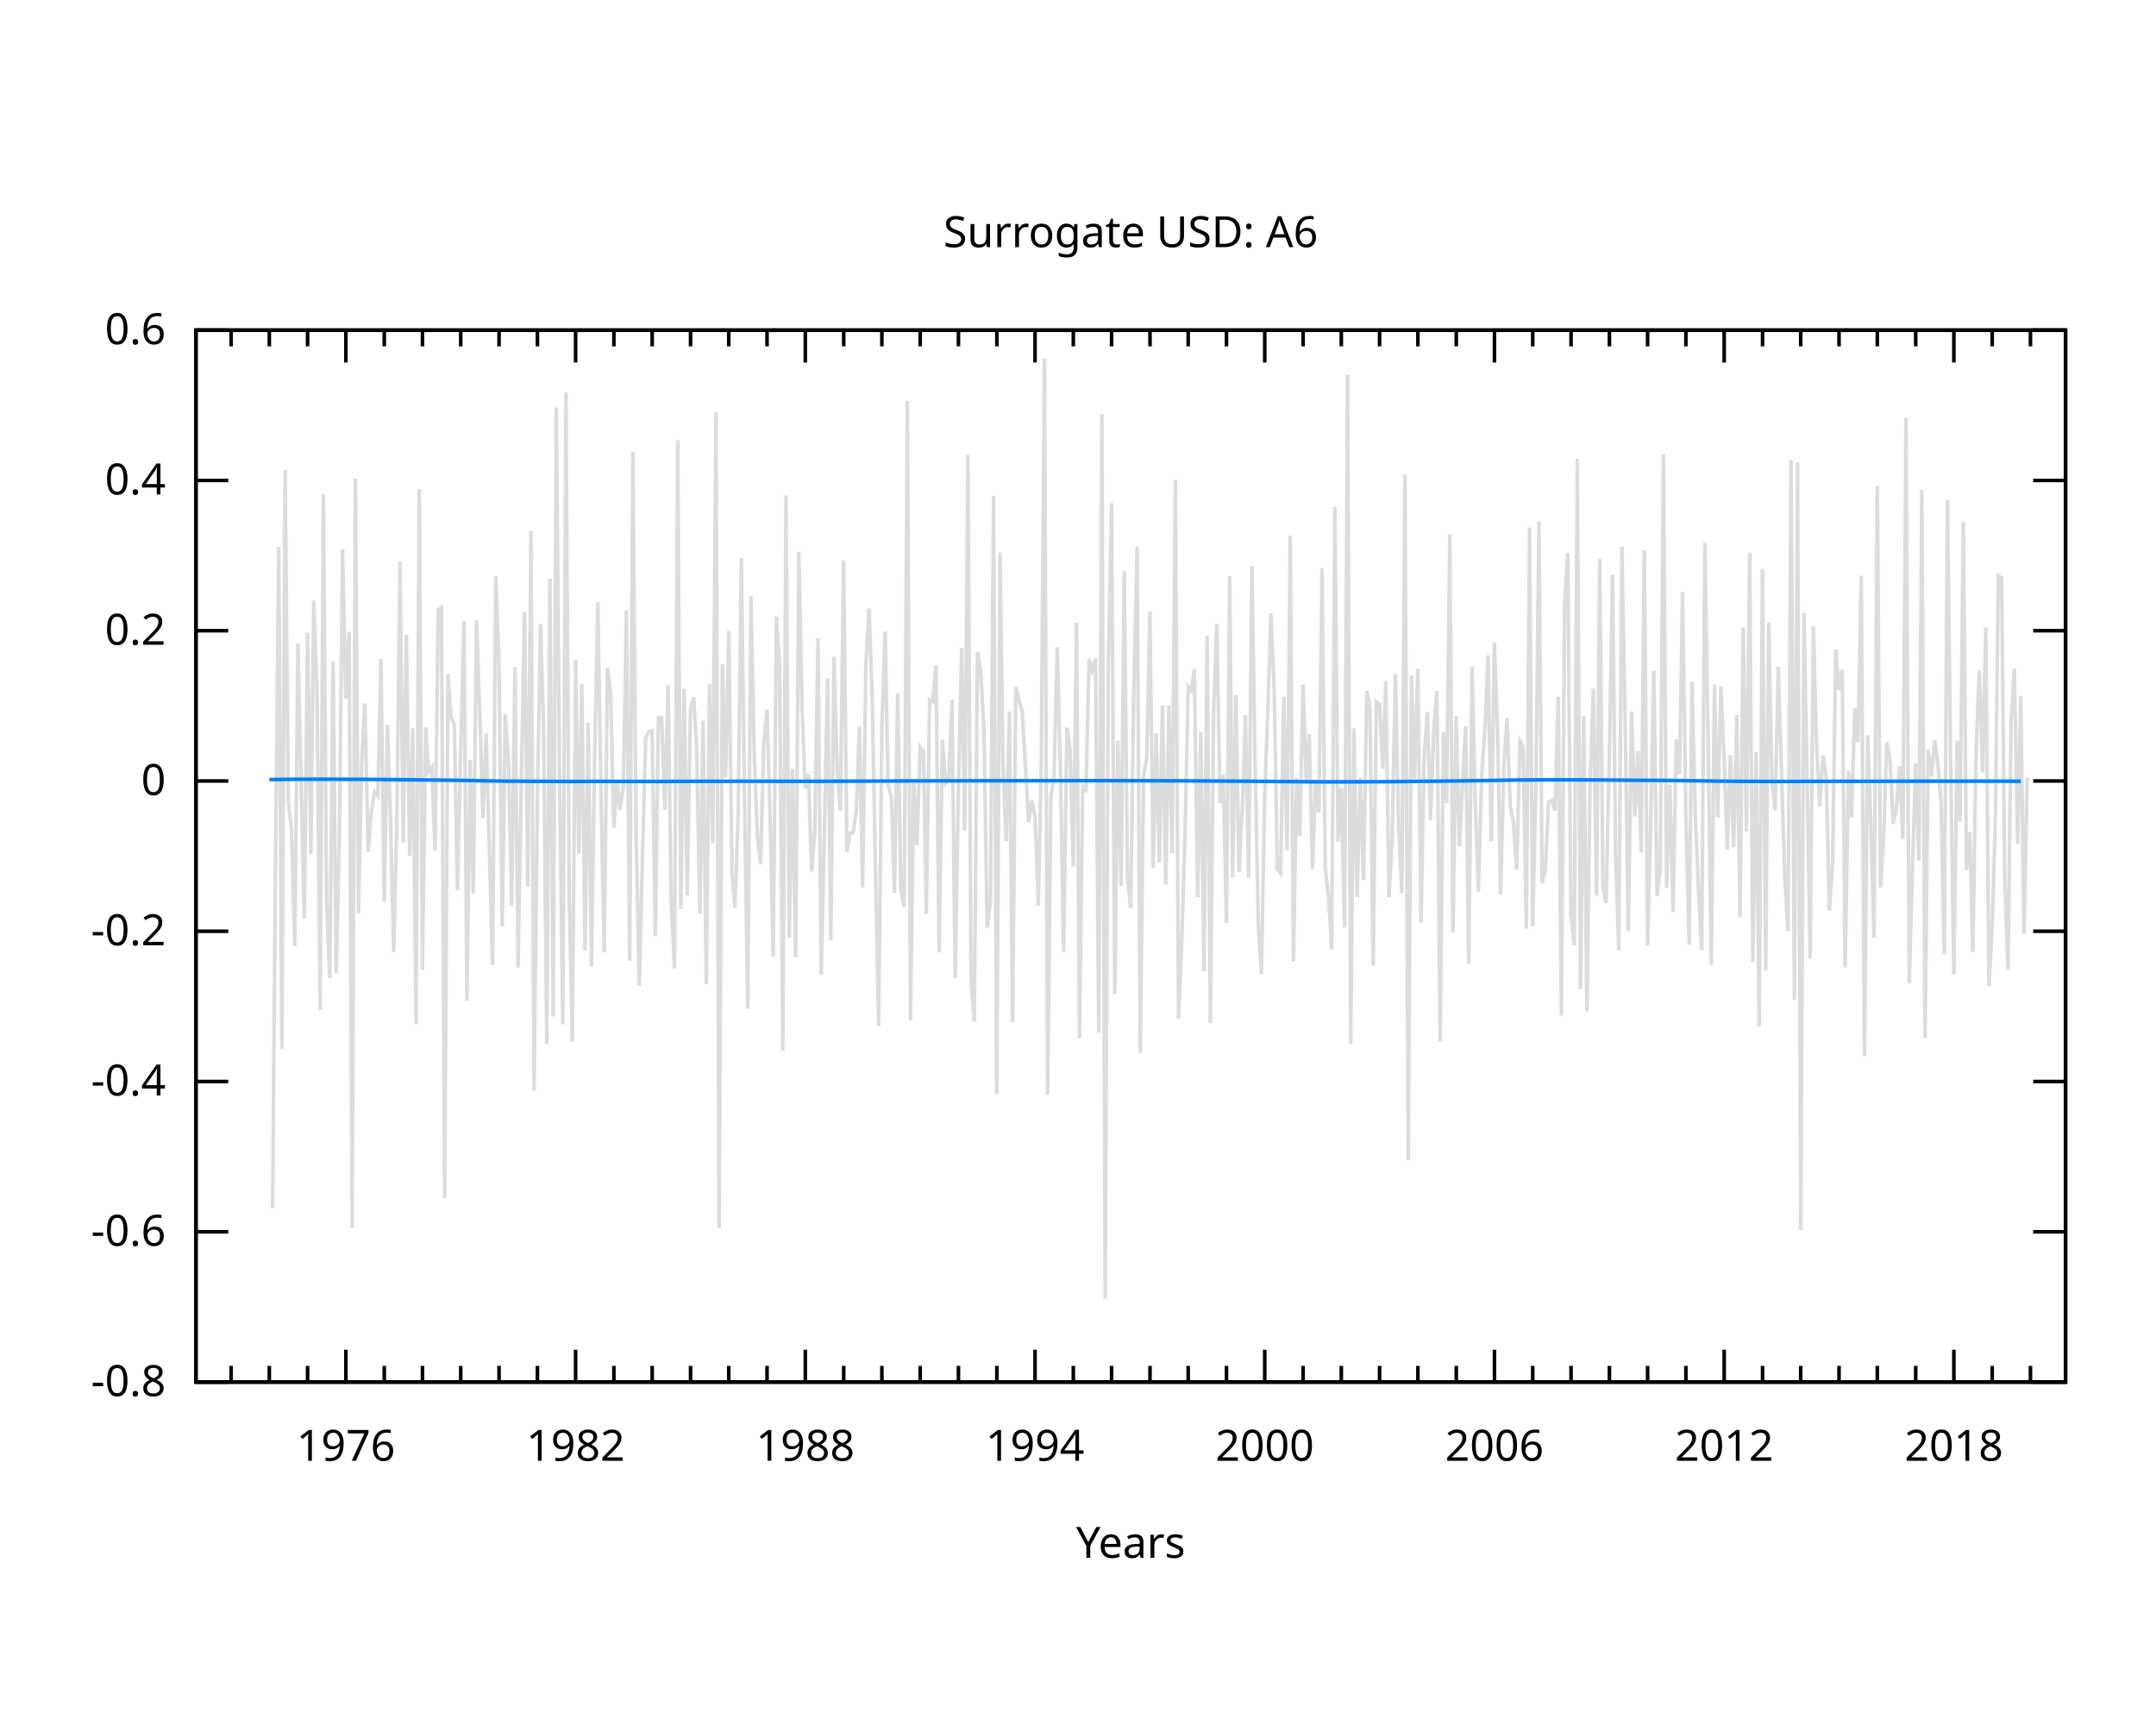
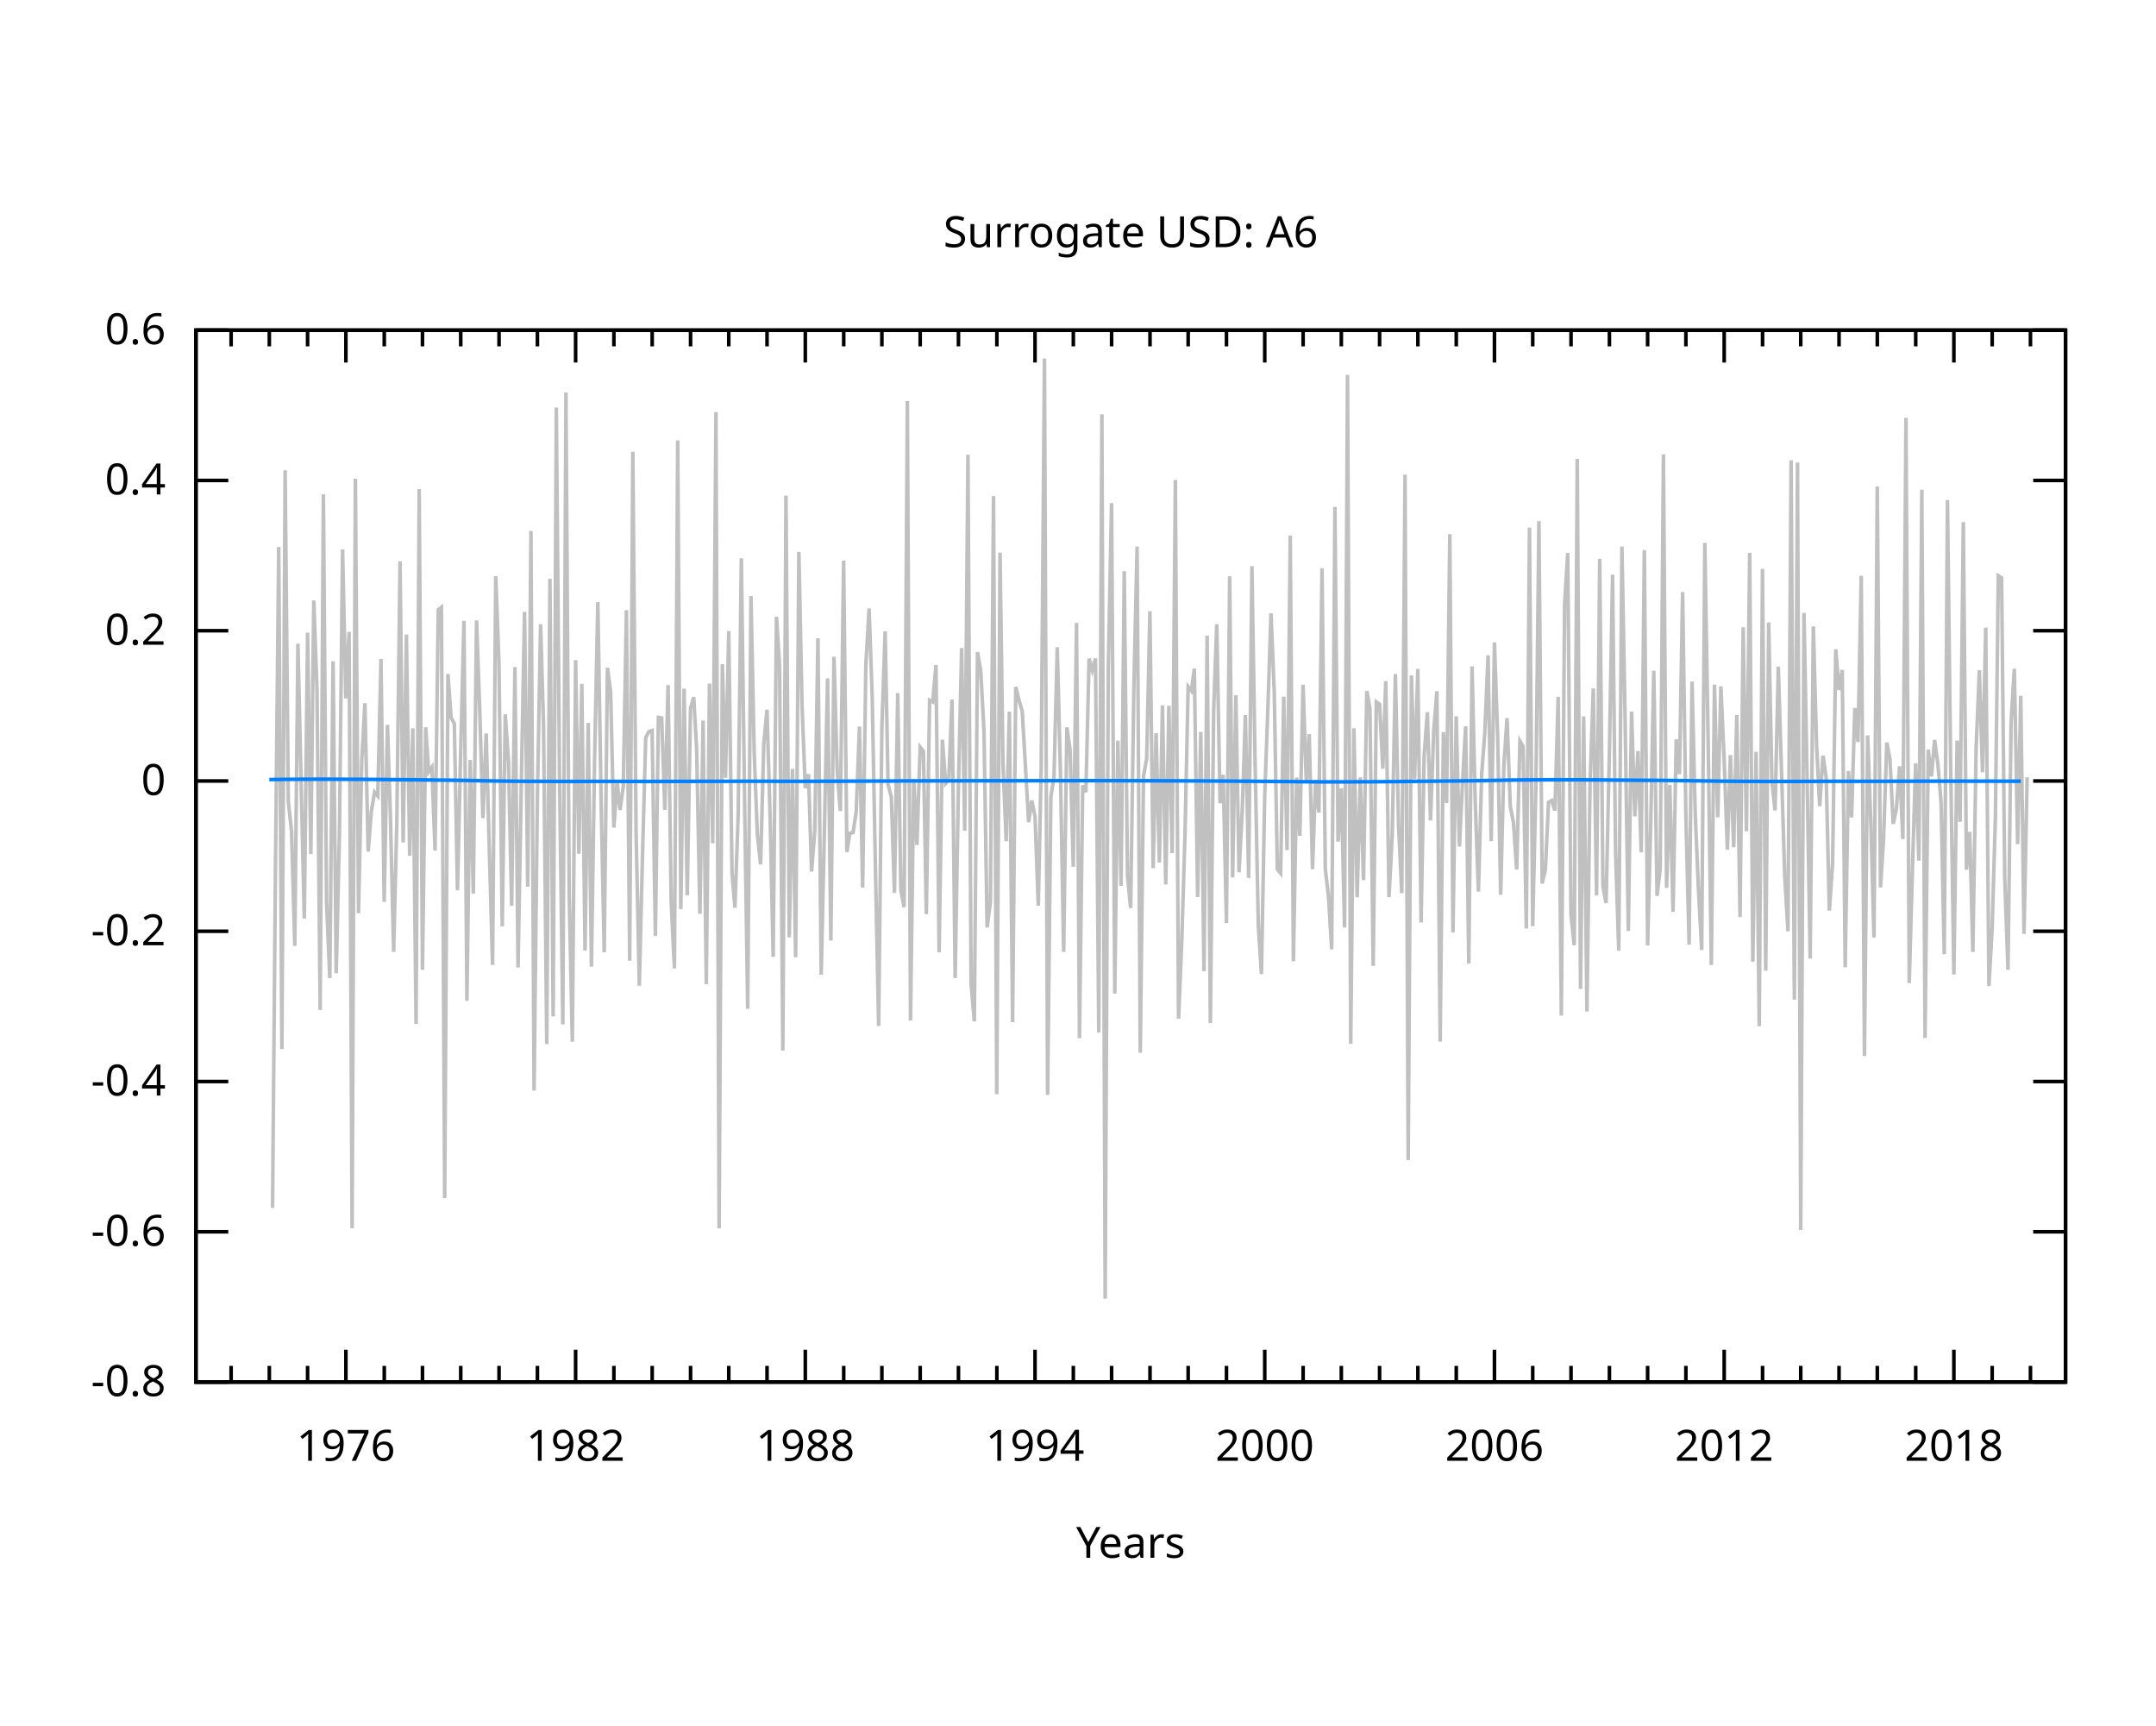
<svg xmlns="http://www.w3.org/2000/svg" xmlns:xlink="http://www.w3.org/1999/xlink" width="600" height="480" viewBox="0 0 600 480">
  <g id="gnuplot_canvas">
    <rect x="0" y="0" width="600" height="480" fill="none" />
    <defs>
      <circle id="gpDot" r="0.5" stroke-width="0.5" stroke="currentColor" />
      <path id="gpPt0" stroke-width="0.222" stroke="currentColor" d="M-1,0 h2 M0,-1 v2" />
      <path id="gpPt1" stroke-width="0.222" stroke="currentColor" d="M-1,-1 L1,1 M1,-1 L-1,1" />
      <path id="gpPt2" stroke-width="0.222" stroke="currentColor" d="M-1,0 L1,0 M0,-1 L0,1 M-1,-1 L1,1 M-1,1 L1,-1" />
      <rect id="gpPt3" stroke-width="0.222" stroke="currentColor" x="-1" y="-1" width="2" height="2" />
      <rect id="gpPt4" stroke-width="0.222" stroke="currentColor" fill="currentColor" x="-1" y="-1" width="2" height="2" />
      <circle id="gpPt5" stroke-width="0.222" stroke="currentColor" cx="0" cy="0" r="1" />
      <use xlink:href="#gpPt5" id="gpPt6" fill="currentColor" stroke="none" />
      <path id="gpPt7" stroke-width="0.222" stroke="currentColor" d="M0,-1.33 L-1.33,0.67 L1.33,0.67 z" />
      <use xlink:href="#gpPt7" id="gpPt8" fill="currentColor" stroke="none" />
      <use xlink:href="#gpPt7" id="gpPt9" stroke="currentColor" transform="rotate(180)" />
      <use xlink:href="#gpPt9" id="gpPt10" fill="currentColor" stroke="none" />
      <use xlink:href="#gpPt3" id="gpPt11" stroke="currentColor" transform="rotate(45)" />
      <use xlink:href="#gpPt11" id="gpPt12" fill="currentColor" stroke="none" />
      <path id="gpPt13" stroke-width="0.222" stroke="currentColor" d="M0,1.330 L1.265,0.411 L0.782,-1.067 L-0.782,-1.076 L-1.265,0.411 z" />
      <use xlink:href="#gpPt13" id="gpPt14" fill="currentColor" stroke="none" />
      <filter id="textbox" filterUnits="objectBoundingBox" x="0" y="0" height="1" width="1">
        <feFlood flood-color="white" flood-opacity="1" result="bgnd" />
        <feComposite in="SourceGraphic" in2="bgnd" operator="atop" />
      </filter>
      <filter id="greybox" filterUnits="objectBoundingBox" x="0" y="0" height="1" width="1">
        <feFlood flood-color="lightgrey" flood-opacity="1" result="grey" />
        <feComposite in="SourceGraphic" in2="grey" operator="atop" />
      </filter>
    </defs>
    <g fill="none" color="white" stroke="currentColor" stroke-width="1.00" stroke-linecap="butt" stroke-linejoin="miter">
</g>
    <g fill="none" color="black" stroke="currentColor" stroke-width="1.00" stroke-linecap="butt" stroke-linejoin="miter">
      <path stroke="black" d="M54.53,384.54 L63.53,384.54 M574.82,384.54 L565.82,384.54  " />
      <g transform="translate(46.14,388.44)" stroke="none" fill="black" font-family="cmr10" font-size="12.00" text-anchor="end">
        <text>
          <tspan font-family="cmr10">-0.8</tspan>
        </text>
      </g>
    </g>
    <g fill="none" color="black" stroke="currentColor" stroke-width="1.00" stroke-linecap="butt" stroke-linejoin="miter">
      <path stroke="black" d="M54.53,342.73 L63.53,342.73 M574.82,342.73 L565.82,342.73  " />
      <g transform="translate(46.14,346.63)" stroke="none" fill="black" font-family="cmr10" font-size="12.00" text-anchor="end">
        <text>
          <tspan font-family="cmr10">-0.6</tspan>
        </text>
      </g>
    </g>
    <g fill="none" color="black" stroke="currentColor" stroke-width="1.00" stroke-linecap="butt" stroke-linejoin="miter">
      <path stroke="black" d="M54.53,300.92 L63.53,300.92 M574.82,300.92 L565.82,300.92  " />
      <g transform="translate(46.14,304.82)" stroke="none" fill="black" font-family="cmr10" font-size="12.00" text-anchor="end">
        <text>
          <tspan font-family="cmr10">-0.4</tspan>
        </text>
      </g>
    </g>
    <g fill="none" color="black" stroke="currentColor" stroke-width="1.00" stroke-linecap="butt" stroke-linejoin="miter">
      <path stroke="black" d="M54.53,259.11 L63.53,259.11 M574.82,259.11 L565.82,259.11  " />
      <g transform="translate(46.14,263.01)" stroke="none" fill="black" font-family="cmr10" font-size="12.00" text-anchor="end">
        <text>
          <tspan font-family="cmr10">-0.2</tspan>
        </text>
      </g>
    </g>
    <g fill="none" color="black" stroke="currentColor" stroke-width="1.00" stroke-linecap="butt" stroke-linejoin="miter">
      <path stroke="black" d="M54.53,217.30 L63.53,217.30 M574.82,217.30 L565.82,217.30  " />
      <g transform="translate(46.14,221.20)" stroke="none" fill="black" font-family="cmr10" font-size="12.00" text-anchor="end">
        <text>
          <tspan font-family="cmr10"> 0</tspan>
        </text>
      </g>
    </g>
    <g fill="none" color="black" stroke="currentColor" stroke-width="1.00" stroke-linecap="butt" stroke-linejoin="miter">
      <path stroke="black" d="M54.53,175.49 L63.53,175.49 M574.82,175.49 L565.82,175.49  " />
      <g transform="translate(46.14,179.39)" stroke="none" fill="black" font-family="cmr10" font-size="12.00" text-anchor="end">
        <text>
          <tspan font-family="cmr10"> 0.2</tspan>
        </text>
      </g>
    </g>
    <g fill="none" color="black" stroke="currentColor" stroke-width="1.00" stroke-linecap="butt" stroke-linejoin="miter">
      <path stroke="black" d="M54.53,133.68 L63.53,133.68 M574.82,133.68 L565.82,133.68  " />
      <g transform="translate(46.14,137.58)" stroke="none" fill="black" font-family="cmr10" font-size="12.00" text-anchor="end">
        <text>
          <tspan font-family="cmr10"> 0.4</tspan>
        </text>
      </g>
    </g>
    <g fill="none" color="black" stroke="currentColor" stroke-width="1.00" stroke-linecap="butt" stroke-linejoin="miter">
      <path stroke="black" d="M54.53,91.87 L63.53,91.87 M574.82,91.87 L565.82,91.87  " />
      <g transform="translate(46.14,95.77)" stroke="none" fill="black" font-family="cmr10" font-size="12.00" text-anchor="end">
        <text>
          <tspan font-family="cmr10"> 0.6</tspan>
        </text>
      </g>
    </g>
    <g fill="none" color="black" stroke="currentColor" stroke-width="1.00" stroke-linecap="butt" stroke-linejoin="miter">
      <path stroke="black" d="M64.32,384.54 L64.32,380.04 M64.32,91.87 L64.32,96.37 M74.95,384.54 L74.95,380.04 M74.95,91.87 L74.95,96.37   M85.60,384.54 L85.60,380.04 M85.60,91.87 L85.60,96.37 M96.26,384.54 L96.26,375.54 M96.26,91.87 L96.26,100.87    " />
      <g transform="translate(96.26,406.44)" stroke="none" fill="black" font-family="cmr10" font-size="12.00" text-anchor="middle">
        <text>
          <tspan font-family="cmr10">1976</tspan>
        </text>
      </g>
    </g>
    <g fill="none" color="black" stroke="currentColor" stroke-width="1.00" stroke-linecap="butt" stroke-linejoin="miter">
      <path stroke="black" d="M106.94,384.54 L106.94,380.04 M106.94,91.87 L106.94,96.37 M117.57,384.54 L117.57,380.04 M117.57,91.87 L117.57,96.37   M128.22,384.54 L128.22,380.04 M128.22,91.87 L128.22,96.37 M138.88,384.54 L138.88,380.04 M138.88,91.87 L138.88,96.37   M149.56,384.54 L149.56,380.04 M149.56,91.87 L149.56,96.37 M160.19,384.54 L160.19,375.54 M160.19,91.87 L160.19,100.87    " />
      <g transform="translate(160.19,406.44)" stroke="none" fill="black" font-family="cmr10" font-size="12.00" text-anchor="middle">
        <text>
          <tspan font-family="cmr10">1982</tspan>
        </text>
      </g>
    </g>
    <g fill="none" color="black" stroke="currentColor" stroke-width="1.00" stroke-linecap="butt" stroke-linejoin="miter">
      <path stroke="black" d="M170.84,384.54 L170.84,380.04 M170.84,91.87 L170.84,96.37 M181.50,384.54 L181.50,380.04 M181.50,91.87 L181.50,96.37   M192.18,384.54 L192.18,380.04 M192.18,91.87 L192.18,96.37 M202.81,384.54 L202.81,380.04 M202.81,91.87 L202.81,96.37   M213.46,384.54 L213.46,380.04 M213.46,91.87 L213.46,96.37 M224.11,384.54 L224.11,375.54 M224.11,91.87 L224.11,100.87    " />
      <g transform="translate(224.11,406.44)" stroke="none" fill="black" font-family="cmr10" font-size="12.00" text-anchor="middle">
        <text>
          <tspan font-family="cmr10">1988</tspan>
        </text>
      </g>
    </g>
    <g fill="none" color="black" stroke="currentColor" stroke-width="1.00" stroke-linecap="butt" stroke-linejoin="miter">
      <path stroke="black" d="M234.80,384.54 L234.80,380.04 M234.80,91.87 L234.80,96.37 M245.42,384.54 L245.42,380.04 M245.42,91.87 L245.42,96.37   M256.08,384.54 L256.08,380.04 M256.08,91.87 L256.08,96.37 M266.73,384.54 L266.73,380.04 M266.73,91.87 L266.73,96.37   M277.42,384.54 L277.42,380.04 M277.42,91.87 L277.42,96.37 M288.04,384.54 L288.04,375.54 M288.04,91.87 L288.04,100.87    " />
      <g transform="translate(288.04,406.44)" stroke="none" fill="black" font-family="cmr10" font-size="12.00" text-anchor="middle">
        <text>
          <tspan font-family="cmr10">1994</tspan>
        </text>
      </g>
    </g>
    <g fill="none" color="black" stroke="currentColor" stroke-width="1.00" stroke-linecap="butt" stroke-linejoin="miter">
      <path stroke="black" d="M298.70,384.54 L298.70,380.04 M298.70,91.87 L298.70,96.37 M309.35,384.54 L309.35,380.04 M309.35,91.87 L309.35,96.37   M320.04,384.54 L320.04,380.04 M320.04,91.87 L320.04,96.37 M330.66,384.54 L330.66,380.04 M330.66,91.87 L330.66,96.37   M341.32,384.54 L341.32,380.04 M341.32,91.87 L341.32,96.37 M351.97,384.54 L351.97,375.54 M351.97,91.87 L351.97,100.87    " />
      <g transform="translate(351.97,406.44)" stroke="none" fill="black" font-family="cmr10" font-size="12.00" text-anchor="middle">
        <text>
          <tspan font-family="cmr10">2000</tspan>
        </text>
      </g>
    </g>
    <g fill="none" color="black" stroke="currentColor" stroke-width="1.00" stroke-linecap="butt" stroke-linejoin="miter">
      <path stroke="black" d="M362.65,384.54 L362.65,380.04 M362.65,91.87 L362.65,96.37 M373.28,384.54 L373.28,380.04 M373.28,91.87 L373.28,96.37   M383.93,384.54 L383.93,380.04 M383.93,91.87 L383.93,96.37 M394.59,384.54 L394.59,380.04 M394.59,91.87 L394.59,96.37   M405.27,384.54 L405.27,380.04 M405.27,91.87 L405.27,96.37 M415.90,384.54 L415.90,375.54 M415.90,91.87 L415.90,100.87    " />
      <g transform="translate(415.90,406.44)" stroke="none" fill="black" font-family="cmr10" font-size="12.00" text-anchor="middle">
        <text>
          <tspan font-family="cmr10">2006</tspan>
        </text>
      </g>
    </g>
    <g fill="none" color="black" stroke="currentColor" stroke-width="1.00" stroke-linecap="butt" stroke-linejoin="miter">
      <path stroke="black" d="M426.55,384.54 L426.55,380.04 M426.55,91.87 L426.55,96.37 M437.21,384.54 L437.21,380.04 M437.21,91.87 L437.21,96.37   M447.89,384.54 L447.89,380.04 M447.89,91.87 L447.89,96.37 M458.52,384.54 L458.52,380.04 M458.52,91.87 L458.52,96.37   M469.17,384.54 L469.17,380.04 M469.17,91.87 L469.17,96.37 M479.83,384.54 L479.83,375.54 M479.83,91.87 L479.83,100.87    " />
      <g transform="translate(479.83,406.44)" stroke="none" fill="black" font-family="cmr10" font-size="12.00" text-anchor="middle">
        <text>
          <tspan font-family="cmr10">2012</tspan>
        </text>
      </g>
    </g>
    <g fill="none" color="black" stroke="currentColor" stroke-width="1.00" stroke-linecap="butt" stroke-linejoin="miter">
      <path stroke="black" d="M490.51,384.54 L490.51,380.04 M490.51,91.87 L490.51,96.37 M501.13,384.54 L501.13,380.04 M501.13,91.87 L501.13,96.37   M511.79,384.54 L511.79,380.04 M511.79,91.87 L511.79,96.37 M522.44,384.54 L522.44,380.04 M522.44,91.87 L522.44,96.37   M533.13,384.54 L533.13,380.04 M533.13,91.87 L533.13,96.37 M543.75,384.54 L543.75,375.54 M543.75,91.87 L543.75,100.87    " />
      <g transform="translate(543.75,406.44)" stroke="none" fill="black" font-family="cmr10" font-size="12.00" text-anchor="middle">
        <text>
          <tspan font-family="cmr10">2018</tspan>
        </text>
      </g>
    </g>
    <g fill="none" color="black" stroke="currentColor" stroke-width="1.00" stroke-linecap="butt" stroke-linejoin="miter">
      <path stroke="black" d="M554.41,384.54 L554.41,380.04 M554.41,91.87 L554.41,96.37 M565.06,384.54 L565.06,380.04 M565.06,91.87 L565.06,96.37    " />
    </g>
    <g fill="none" color="black" stroke="currentColor" stroke-width="1.00" stroke-linecap="butt" stroke-linejoin="miter">
      <path stroke="black" d="M54.53,91.87 L54.53,384.54 L574.82,384.54 L574.82,91.87 L54.53,91.87 Z  " />
    </g>
    <g fill="none" color="black" stroke="currentColor" stroke-width="1.00" stroke-linecap="butt" stroke-linejoin="miter">
      <g transform="translate(314.67,433.44)" stroke="none" fill="black" font-family="cmr10" font-size="12.00" text-anchor="middle">
        <text>
          <tspan font-family="cmr10">Years</tspan>
        </text>
      </g>
    </g>
    <g fill="none" color="black" stroke="currentColor" stroke-width="1.00" stroke-linecap="butt" stroke-linejoin="miter">
</g>
    <g id="gnuplot_plot_1">
      <g fill="none" color="black" stroke="currentColor" stroke-width="1.00" stroke-linecap="butt" stroke-linejoin="miter">
-         <path stroke="rgb(220, 220, 220)" d="M75.85,336.10 L76.67,240.27 L77.57,152.19 L78.45,291.89 L79.35,130.86 L80.23,223.02 L81.13,231.22 L82.04,263.18   L82.91,179.09 L83.82,218.87 L84.69,255.57 L85.60,176.04 L86.50,237.62 L87.32,167.07 L88.22,192.05 L89.10,281.01   L90.00,137.55 L90.88,251.22 L91.78,272.14 L92.69,183.98 L93.56,270.78 L94.46,232.21 L95.34,152.89 L96.24,194.33   L97.15,175.83 L97.99,341.74 L98.90,133.18 L99.77,254.09 L100.68,211.71 L101.55,195.67 L102.46,236.94 L103.36,225.65   L104.24,220.41 L105.14,221.48 L106.02,183.33 L106.92,250.93 L107.83,201.67 L108.64,226.89 L109.55,264.86 L110.42,229.40   L111.33,156.18 L112.20,234.40 L113.10,176.56 L114.01,238.11 L114.88,202.64 L115.79,284.89 L116.66,136.08 L117.57,269.85   L118.47,202.38 L119.29,214.76 L120.19,213.48 L121.07,236.67 L121.97,169.65 L122.85,168.96 L123.75,333.37 L124.66,187.53   L125.53,199.66 L126.44,201.37 L127.31,247.71 L128.22,208.41 L129.12,172.75 L129.94,278.47 L130.84,211.47 L131.72,248.62   L132.62,172.63 L133.50,197.45 L134.40,227.64 L135.30,204.08 L136.18,236.62 L137.08,268.49 L137.96,160.34 L138.86,184.54   L139.77,257.76 L140.61,198.76 L141.52,212.07 L142.39,252.02 L143.30,185.60 L144.17,269.19 L145.08,217.82 L145.98,170.25   L146.86,246.72 L147.76,147.74 L148.63,303.44 L149.54,222.47 L150.44,173.68 L151.26,201.46 L152.16,290.51 L153.04,161.03   L153.94,282.79 L154.82,113.39 L155.72,216.75 L156.63,285.02 L157.50,109.21 L158.41,249.07 L159.28,289.84 L160.19,183.68   L161.09,237.54 L161.91,190.28 L162.81,264.48 L163.69,201.14 L164.59,268.96 L165.47,211.37 L166.37,167.55 L167.28,222.25   L168.15,264.97 L169.05,185.80 L169.93,192.56 L170.83,230.28 L171.74,217.29 L172.55,225.35 L173.46,218.81 L174.33,169.78   L175.24,267.31 L176.11,125.70 L177.02,231.88 L177.92,274.26 L178.80,238.15 L179.70,205.24 L180.58,203.55 L181.48,203.26   L182.39,260.43 L183.23,199.61 L184.14,199.77 L185.01,225.33 L185.92,190.61 L186.79,250.98 L187.69,269.45 L188.60,122.53   L189.47,252.94 L190.38,191.62 L191.25,249.10 L192.16,197.09 L193.06,193.99 L193.88,208.50 L194.78,254.26 L195.66,200.48   L196.56,273.85 L197.44,190.20 L198.34,234.64 L199.25,114.67 L200.12,341.78 L201.03,184.79 L201.90,216.40 L202.81,175.58   L203.71,242.87 L204.53,252.55 L205.43,226.52 L206.31,155.33 L207.21,222.51 L208.08,280.69 L208.99,165.87 L209.89,209.48   L210.77,232.23 L211.67,240.49 L212.55,207.12 L213.45,197.47 L214.36,229.01 L215.17,266.21 L216.08,171.60 L216.95,185.06   L217.86,292.31 L218.73,137.89 L219.64,260.81 L220.54,213.95 L221.42,266.31 L222.32,153.57 L223.20,196.25 L224.10,219.29   L225.00,215.42 L225.85,242.48 L226.75,231.27 L227.63,177.61 L228.53,271.21 L229.41,231.70 L230.31,188.74 L231.22,261.70   L232.09,182.74 L233.00,214.78 L233.87,225.67 L234.78,155.98 L235.68,237.07 L236.50,231.83 L237.40,231.66 L238.28,225.86   L239.18,202.17 L240.06,246.95 L240.96,185.02 L241.86,169.31 L242.74,194.24 L243.64,242.32 L244.52,285.44 L245.42,202.54   L246.33,175.64 L247.14,218.24 L248.05,221.75 L248.92,248.44 L249.83,192.85 L250.70,247.66 L251.61,252.41 L252.51,111.58   L253.39,283.96 L254.29,216.82 L255.17,235.09 L256.07,207.86 L256.98,209.01 L257.79,254.33 L258.70,194.84 L259.57,195.30   L260.48,185.04 L261.35,264.98 L262.26,205.81 L263.16,217.98 L264.03,216.99 L264.94,194.65 L265.81,272.13 L266.72,219.27   L267.62,180.32 L268.47,231.14 L269.37,126.53 L270.25,273.61 L271.15,284.18 L272.03,181.45 L272.93,186.61 L273.84,203.43   L274.71,258.03 L275.62,251.00 L276.49,138.04 L277.39,304.45 L278.30,153.77 L279.12,212.31 L280.02,234.04 L280.90,198.00   L281.80,284.39 L282.67,191.13 L283.58,194.83 L284.48,197.94 L285.36,213.05 L286.26,228.76 L287.14,222.72 L288.04,227.21   L288.95,252.00 L289.76,213.20 L290.67,99.77 L291.54,304.65 L292.45,221.69 L293.32,216.12 L294.23,180.10 L295.13,215.61   L296.01,264.86 L296.91,202.40 L297.79,208.60 L298.69,241.15 L299.59,173.32 L300.41,288.88 L301.31,218.53 L302.19,220.41   L303.09,183.25 L303.97,186.46 L304.87,183.22 L305.78,287.28 L306.65,115.28 L307.56,361.35 L308.43,185.84 L309.34,139.99   L310.24,276.46 L311.09,206.10 L311.99,246.47 L312.87,158.93 L313.77,243.73 L314.65,252.64 L315.55,191.14 L316.45,152.09   L317.33,292.91 L318.23,215.97 L319.11,211.07 L320.01,170.07 L320.92,241.56 L321.73,203.98 L322.64,239.97 L323.51,196.26   L324.42,246.11 L325.29,196.37 L326.20,237.37 L327.10,133.54 L327.98,283.45 L328.88,261.84 L329.76,232.83 L330.66,191.04   L331.56,192.18 L332.38,186.04 L333.29,249.60 L334.16,203.66 L335.07,270.22 L335.94,176.85 L336.84,284.67 L337.75,197.76   L338.62,173.67 L339.53,223.50 L340.40,215.58 L341.31,256.82 L342.21,160.34 L343.03,244.16 L343.93,193.44 L344.81,242.69   L345.71,225.46 L346.59,198.97 L347.49,244.26 L348.40,157.52 L349.27,211.41 L350.18,257.47 L351.05,271.02 L351.96,221.30   L352.86,196.53 L353.71,170.64 L354.61,192.31 L355.48,241.92 L356.39,242.99 L357.26,193.84 L358.17,236.55 L359.07,149.03   L359.95,267.47 L360.85,216.36 L361.73,232.55 L362.63,190.52 L363.54,217.65 L364.35,204.29 L365.26,241.82 L366.13,217.04   L367.04,226.07 L367.91,158.10 L368.82,241.72 L369.72,249.53 L370.60,264.14 L371.50,141.05 L372.37,234.17 L373.28,219.36   L374.18,258.06 L375.00,104.30 L375.90,290.43 L376.78,202.64 L377.68,249.66 L378.56,216.29 L379.46,244.89 L380.37,192.28   L381.24,197.01 L382.15,268.74 L383.02,195.30 L383.93,195.94 L384.83,213.89 L385.65,189.51 L386.55,249.62 L387.43,232.74   L388.33,187.54 L389.21,229.64 L390.11,248.52 L391.01,132.09 L391.89,322.76 L392.79,187.92 L393.67,216.77 L394.57,186.11   L395.48,256.67 L396.32,210.43 L397.23,198.15 L398.10,228.28 L399.01,202.98 L399.88,192.33 L400.79,289.82 L401.69,203.69   L402.57,223.44 L403.47,148.61 L404.35,259.43 L405.25,199.30 L406.15,235.53 L406.97,218.52 L407.88,202.08 L408.75,268.11   L409.66,185.41 L410.53,222.42 L411.43,248.08 L412.34,215.38 L413.21,203.90 L414.12,182.33 L414.99,234.03 L415.90,178.75   L416.80,205.41 L417.62,248.95 L418.52,212.99 L419.40,199.80 L420.30,224.32 L421.18,228.88 L422.08,241.93 L422.99,206.20   L423.86,207.71 L424.77,258.35 L425.64,146.80 L426.54,257.71 L427.45,217.80 L428.27,145.00 L429.17,245.82 L430.05,242.12   L430.95,223.21 L431.82,222.73 L432.73,225.53 L433.63,193.88 L434.51,282.57 L435.41,168.20 L436.29,153.85 L437.19,254.51   L438.10,263.00 L438.94,127.68 L439.85,275.16 L440.72,199.31 L441.63,281.44 L442.50,217.89 L443.41,191.56 L444.31,249.17   L445.19,155.47 L446.09,246.64 L446.96,251.27 L447.87,209.84 L448.77,159.91 L449.59,236.69 L450.49,264.50 L451.37,152.08   L452.27,200.97 L453.15,259.03 L454.05,197.98 L454.96,227.13 L455.83,208.97 L456.74,237.17 L457.61,153.06 L458.52,263.07   L459.42,227.73 L460.24,186.64 L461.14,249.27 L462.02,241.87 L462.92,126.43 L463.80,247.05 L464.70,218.38 L465.60,253.72   L466.48,205.72 L467.38,215.40 L468.26,164.73 L469.16,226.59 L470.07,262.86 L470.88,189.63 L471.79,226.99 L472.66,247.31   L473.57,264.32 L474.44,151.04 L475.35,205.38 L476.25,268.51 L477.13,190.49 L478.03,227.39 L478.91,190.98 L479.81,211.04   L480.72,236.40 L481.56,210.10 L482.47,235.75 L483.34,198.95 L484.24,255.17 L485.12,174.54 L486.02,231.29 L486.93,153.81   L487.80,267.61 L488.71,209.17 L489.58,285.53 L490.49,158.29 L491.39,270.07 L492.21,173.20 L493.11,217.44 L493.99,225.49   L494.89,185.49 L495.77,214.34 L496.67,243.56 L497.58,259.12 L498.45,128.09 L499.36,278.14 L500.23,128.67 L501.13,342.21   L502.04,170.54 L502.86,213.79 L503.76,266.70 L504.64,174.28 L505.54,207.33 L506.41,224.32 L507.32,210.25 L508.22,216.42   L509.10,253.36 L510.00,240.15 L510.88,180.64 L511.78,192.00 L512.69,186.42 L513.50,269.14 L514.41,214.53 L515.28,227.46   L516.19,196.98 L517.06,206.48 L517.97,160.20 L518.87,293.83 L519.75,204.61 L520.65,229.18 L521.52,260.85 L522.43,135.34   L523.33,246.91 L524.18,233.62 L525.08,206.61 L525.96,211.19 L526.86,229.23 L527.74,225.10 L528.64,213.22 L529.55,233.46   L530.42,116.26 L531.33,273.53 L532.20,242.55 L533.11,212.41 L534.01,239.45 L534.83,136.26 L535.73,288.79 L536.61,208.60   L537.51,216.03 L538.39,205.91 L539.29,212.50 L540.19,223.28 L541.07,265.49 L541.97,139.11 L542.85,212.80 L543.75,271.14   L544.66,206.07 L545.47,228.67 L546.38,145.27 L547.25,242.00 L548.16,231.49 L549.03,264.87 L549.94,208.10 L550.84,186.49   L551.72,214.88 L552.62,174.63 L553.50,274.36 L554.40,258.23 L555.30,227.68 L556.12,160.20 L557.03,160.81 L557.90,244.11   L558.81,269.84 L559.68,200.72 L560.58,186.07 L561.49,234.87 L562.36,193.61 L563.27,259.83 L564.14,216.28  " />
+         <path stroke="rgb(192, 192, 192)" d="M75.85,336.10 L76.67,240.27 L77.57,152.19 L78.45,291.89 L79.35,130.86 L80.23,223.02 L81.13,231.22 L82.04,263.18   L82.91,179.09 L83.82,218.87 L84.69,255.57 L85.60,176.04 L86.50,237.62 L87.32,167.07 L88.22,192.05 L89.10,281.01   L90.00,137.55 L90.88,251.22 L91.78,272.14 L92.69,183.98 L93.56,270.78 L94.46,232.21 L95.34,152.89 L96.24,194.33   L97.15,175.83 L97.99,341.74 L98.90,133.18 L99.77,254.09 L100.68,211.71 L101.55,195.67 L102.46,236.94 L103.36,225.65   L104.24,220.41 L105.14,221.48 L106.02,183.33 L106.92,250.93 L107.83,201.67 L108.64,226.89 L109.55,264.86 L110.42,229.40   L111.33,156.18 L112.20,234.40 L113.10,176.56 L114.01,238.11 L114.88,202.64 L115.79,284.89 L116.66,136.08 L117.57,269.85   L118.47,202.38 L119.29,214.76 L120.19,213.48 L121.07,236.67 L121.97,169.65 L122.85,168.96 L123.75,333.37 L124.66,187.53   L125.53,199.66 L126.44,201.37 L127.31,247.71 L128.22,208.41 L129.12,172.75 L129.94,278.47 L130.84,211.47 L131.72,248.62   L132.62,172.63 L133.50,197.45 L134.40,227.64 L135.30,204.08 L136.18,236.62 L137.08,268.49 L137.96,160.34 L138.86,184.54   L139.77,257.76 L140.61,198.76 L141.52,212.07 L142.39,252.02 L143.30,185.60 L144.17,269.19 L145.08,217.82 L145.98,170.25   L146.86,246.72 L147.76,147.74 L148.63,303.44 L149.54,222.47 L150.44,173.68 L151.26,201.46 L152.16,290.51 L153.04,161.03   L153.94,282.79 L154.82,113.39 L155.72,216.75 L156.63,285.02 L157.50,109.21 L158.41,249.07 L159.28,289.84 L160.19,183.68   L161.09,237.54 L161.91,190.28 L162.81,264.48 L163.69,201.14 L164.59,268.96 L165.47,211.37 L166.37,167.55 L167.28,222.25   L168.15,264.97 L169.05,185.80 L169.93,192.56 L170.83,230.28 L171.74,217.29 L172.55,225.35 L173.46,218.81 L174.33,169.78   L175.24,267.31 L176.11,125.70 L177.02,231.88 L177.92,274.26 L178.80,238.15 L179.70,205.24 L180.58,203.55 L181.48,203.26   L182.39,260.43 L183.23,199.61 L184.14,199.77 L185.01,225.33 L185.92,190.61 L186.79,250.98 L187.69,269.45 L188.60,122.53   L189.47,252.94 L190.38,191.62 L191.25,249.10 L192.16,197.09 L193.06,193.99 L193.88,208.50 L194.78,254.26 L195.66,200.48   L196.56,273.85 L197.44,190.20 L198.34,234.64 L199.25,114.67 L200.12,341.78 L201.03,184.79 L201.90,216.40 L202.81,175.58   L203.71,242.87 L204.53,252.55 L205.43,226.52 L206.31,155.33 L207.21,222.51 L208.08,280.69 L208.99,165.87 L209.89,209.48   L210.77,232.23 L211.67,240.49 L212.55,207.12 L213.45,197.47 L214.36,229.01 L215.17,266.21 L216.08,171.60 L216.95,185.06   L217.86,292.31 L218.73,137.89 L219.64,260.81 L220.54,213.95 L221.42,266.31 L222.32,153.57 L223.20,196.25 L224.10,219.29   L225.00,215.42 L225.85,242.48 L226.75,231.27 L227.63,177.61 L228.53,271.21 L229.41,231.70 L230.31,188.74 L231.22,261.70   L232.09,182.74 L233.00,214.78 L233.87,225.67 L234.78,155.98 L235.68,237.07 L236.50,231.83 L237.40,231.66 L238.28,225.86   L239.18,202.17 L240.06,246.95 L240.96,185.02 L241.86,169.31 L242.74,194.24 L243.64,242.32 L244.52,285.44 L245.42,202.54   L246.33,175.64 L247.14,218.24 L248.05,221.75 L248.92,248.44 L249.83,192.85 L250.70,247.66 L251.61,252.41 L252.51,111.58   L253.39,283.96 L254.29,216.82 L255.17,235.09 L256.07,207.86 L256.98,209.01 L257.79,254.33 L258.70,194.84 L259.57,195.30   L260.48,185.04 L261.35,264.98 L262.26,205.81 L263.16,217.98 L264.03,216.99 L264.94,194.65 L265.81,272.13 L266.72,219.27   L267.62,180.32 L268.47,231.14 L269.37,126.53 L270.25,273.61 L271.15,284.18 L272.03,181.45 L272.93,186.61 L273.84,203.43   L274.71,258.03 L275.62,251.00 L276.49,138.04 L277.39,304.45 L278.30,153.77 L279.12,212.31 L280.02,234.04 L280.90,198.00   L281.80,284.39 L282.67,191.13 L283.58,194.83 L284.48,197.94 L285.36,213.05 L286.26,228.76 L287.14,222.72 L288.04,227.21   L288.95,252.00 L289.76,213.20 L290.67,99.77 L291.54,304.65 L292.45,221.69 L293.32,216.12 L294.23,180.10 L295.13,215.61   L296.01,264.86 L296.91,202.40 L297.79,208.60 L298.69,241.15 L299.59,173.32 L300.41,288.88 L301.31,218.53 L302.19,220.41   L303.09,183.25 L303.97,186.46 L304.87,183.22 L305.78,287.28 L306.65,115.28 L307.56,361.35 L308.43,185.84 L309.34,139.99   L310.24,276.46 L311.09,206.10 L311.99,246.47 L312.87,158.93 L313.77,243.73 L314.65,252.64 L315.55,191.14 L316.45,152.09   L317.33,292.91 L318.23,215.97 L319.11,211.07 L320.01,170.07 L320.92,241.56 L321.73,203.98 L322.64,239.97 L323.51,196.26   L324.42,246.11 L325.29,196.37 L326.20,237.37 L327.10,133.54 L327.98,283.45 L328.88,261.84 L329.76,232.83 L330.66,191.04   L331.56,192.18 L332.38,186.04 L333.29,249.60 L334.16,203.66 L335.07,270.22 L335.94,176.85 L336.84,284.67 L337.75,197.76   L338.62,173.67 L339.53,223.50 L340.40,215.58 L341.31,256.82 L342.21,160.34 L343.03,244.16 L343.93,193.44 L344.81,242.69   L345.71,225.46 L346.59,198.97 L347.49,244.26 L348.40,157.52 L349.27,211.41 L350.18,257.47 L351.05,271.02 L351.96,221.30   L352.86,196.53 L353.71,170.64 L354.61,192.31 L355.48,241.92 L356.39,242.99 L357.26,193.84 L358.17,236.55 L359.07,149.03   L359.95,267.47 L360.85,216.36 L361.73,232.55 L362.63,190.52 L363.54,217.65 L364.35,204.29 L365.26,241.82 L366.13,217.04   L367.04,226.07 L367.91,158.10 L368.82,241.72 L369.72,249.53 L370.60,264.14 L371.50,141.05 L372.37,234.17 L373.28,219.36   L374.18,258.06 L375.00,104.30 L375.90,290.43 L376.78,202.64 L377.68,249.66 L378.56,216.29 L379.46,244.89 L380.37,192.28   L381.24,197.01 L382.15,268.74 L383.02,195.30 L383.93,195.94 L384.83,213.89 L385.65,189.51 L386.55,249.62 L387.43,232.74   L388.33,187.54 L389.21,229.64 L390.11,248.52 L391.01,132.09 L391.89,322.76 L392.79,187.92 L393.67,216.77 L394.57,186.11   L395.48,256.67 L396.32,210.43 L397.23,198.15 L398.10,228.28 L399.01,202.98 L399.88,192.33 L400.79,289.82 L401.69,203.69   L402.57,223.44 L403.47,148.61 L404.35,259.43 L405.25,199.30 L406.15,235.53 L406.97,218.52 L407.88,202.08 L408.75,268.11   L409.66,185.41 L410.53,222.42 L411.43,248.08 L412.34,215.38 L413.21,203.90 L414.12,182.33 L414.99,234.03 L415.90,178.75   L416.80,205.41 L417.62,248.95 L418.52,212.99 L419.40,199.80 L420.30,224.32 L421.18,228.88 L422.08,241.93 L422.99,206.20   L423.86,207.71 L424.77,258.35 L425.64,146.80 L426.54,257.71 L427.45,217.80 L428.27,145.00 L429.17,245.82 L430.05,242.12   L430.95,223.21 L431.82,222.73 L432.73,225.53 L433.63,193.88 L434.51,282.57 L435.41,168.20 L436.29,153.85 L437.19,254.51   L438.10,263.00 L438.94,127.68 L439.85,275.16 L440.72,199.31 L441.63,281.44 L442.50,217.89 L443.41,191.56 L444.31,249.17   L445.19,155.47 L446.09,246.64 L446.96,251.27 L447.87,209.84 L448.77,159.91 L449.59,236.69 L450.49,264.50 L451.37,152.08   L452.27,200.97 L453.15,259.03 L454.05,197.98 L454.96,227.13 L455.83,208.97 L456.74,237.17 L457.61,153.06 L458.52,263.07   L459.42,227.73 L460.24,186.64 L461.14,249.27 L462.02,241.87 L462.92,126.43 L463.80,247.05 L464.70,218.38 L465.60,253.72   L466.48,205.72 L467.38,215.40 L468.26,164.73 L469.16,226.59 L470.07,262.86 L470.88,189.63 L471.79,226.99 L472.66,247.31   L473.57,264.32 L474.44,151.04 L475.35,205.38 L476.25,268.51 L477.13,190.49 L478.03,227.39 L478.91,190.98 L479.81,211.04   L480.72,236.40 L481.56,210.10 L482.47,235.75 L483.34,198.95 L484.24,255.17 L485.12,174.54 L486.02,231.29 L486.93,153.81   L487.80,267.61 L488.71,209.17 L489.58,285.53 L490.49,158.29 L491.39,270.07 L492.21,173.20 L493.11,217.44 L493.99,225.49   L494.89,185.49 L495.77,214.34 L496.67,243.56 L497.58,259.12 L498.45,128.09 L499.36,278.14 L500.23,128.67 L501.13,342.21   L502.04,170.54 L502.86,213.79 L503.76,266.70 L504.64,174.28 L505.54,207.33 L506.41,224.32 L507.32,210.25 L508.22,216.42   L509.10,253.36 L510.00,240.15 L510.88,180.64 L511.78,192.00 L512.69,186.42 L513.50,269.14 L514.41,214.53 L515.28,227.46   L516.19,196.98 L517.06,206.48 L517.97,160.20 L518.87,293.83 L519.75,204.61 L520.65,229.18 L521.52,260.85 L522.43,135.34   L523.33,246.91 L524.18,233.62 L525.08,206.61 L525.96,211.19 L526.86,229.23 L527.74,225.10 L528.64,213.22 L529.55,233.46   L530.42,116.26 L531.33,273.53 L532.20,242.55 L533.11,212.41 L534.01,239.45 L534.83,136.26 L535.73,288.79 L536.61,208.60   L537.51,216.03 L538.39,205.91 L539.29,212.50 L540.19,223.28 L541.07,265.49 L541.97,139.11 L542.85,212.80 L543.75,271.14   L544.66,206.07 L545.47,228.67 L546.38,145.27 L547.25,242.00 L548.16,231.49 L549.03,264.87 L549.94,208.10 L550.84,186.49   L551.72,214.88 L552.62,174.63 L553.50,274.36 L554.40,258.23 L555.30,227.68 L556.12,160.20 L557.03,160.81 L557.90,244.11   L558.81,269.84 L559.68,200.72 L560.58,186.07 L561.49,234.87 L562.36,193.61 L563.27,259.83 L564.14,216.28  " />
      </g>
    </g>
    <g id="gnuplot_plot_2">
      <g fill="none" color="black" stroke="currentColor" stroke-width="1.00" stroke-linecap="butt" stroke-linejoin="miter">
        <path stroke="rgb(  0, 128, 255)" d="M74.95,216.91 L75.85,216.90 L76.67,216.89 L77.57,216.88 L78.45,216.87 L79.35,216.85 L80.23,216.85 L81.13,216.84   L82.04,216.83 L82.91,216.83 L83.82,216.82 L84.69,216.82 L85.60,216.82 L86.50,216.82 L87.32,216.81 L88.22,216.81   L89.10,216.81 L90.00,216.81 L90.88,216.81 L91.78,216.81 L92.69,216.82 L93.56,216.82 L94.46,216.82 L95.34,216.82   L96.24,216.83 L97.15,216.83 L97.99,216.83 L98.90,216.84 L99.77,216.84 L100.68,216.84 L101.55,216.85 L102.46,216.86   L103.36,216.86 L104.24,216.87 L105.14,216.88 L106.02,216.89 L106.92,216.90 L107.83,216.91 L108.64,216.92 L109.55,216.93   L110.42,216.93 L111.33,216.94 L112.20,216.95 L113.10,216.96 L114.01,216.97 L114.88,216.97 L115.79,216.98 L116.66,216.99   L117.57,217.00 L118.47,217.01 L119.29,217.02 L120.19,217.03 L121.07,217.04 L121.97,217.05 L122.85,217.06 L123.75,217.07   L124.66,217.08 L125.53,217.09 L126.44,217.11 L127.31,217.12 L128.22,217.13 L129.12,217.15 L129.94,217.16 L130.84,217.18   L131.72,217.19 L132.62,217.21 L133.50,217.23 L134.40,217.24 L135.30,217.26 L136.18,217.28 L137.08,217.29 L137.96,217.31   L138.86,217.32 L139.77,217.33 L140.61,217.34 L141.52,217.35 L142.39,217.36 L143.30,217.36 L144.17,217.37 L145.08,217.38   L145.98,217.38 L146.86,217.39 L147.76,217.39 L148.63,217.40 L149.54,217.40 L150.44,217.40 L151.26,217.40 L152.16,217.41   L153.04,217.41 L153.94,217.41 L154.82,217.42 L155.72,217.42 L156.63,217.42 L157.50,217.42 L158.41,217.43 L159.28,217.43   L160.19,217.43 L161.09,217.42 L161.91,217.42 L162.81,217.42 L163.69,217.42 L164.59,217.41 L165.47,217.41 L166.37,217.41   L167.28,217.41 L168.15,217.41 L169.05,217.41 L169.93,217.41 L170.83,217.41 L171.74,217.41 L172.55,217.41 L173.46,217.42   L174.33,217.42 L175.24,217.42 L176.11,217.42 L177.02,217.42 L177.92,217.43 L178.80,217.43 L179.70,217.43 L180.58,217.43   L181.48,217.43 L182.39,217.43 L183.23,217.43 L184.14,217.43 L185.01,217.42 L185.92,217.42 L186.79,217.42 L187.69,217.41   L188.60,217.41 L189.47,217.41 L190.38,217.41 L191.25,217.41 L192.16,217.40 L193.06,217.40 L193.88,217.40 L194.78,217.39   L195.66,217.39 L196.56,217.39 L197.44,217.39 L198.34,217.39 L199.25,217.39 L200.12,217.39 L201.03,217.39 L201.90,217.39   L202.81,217.39 L203.71,217.39 L204.53,217.38 L205.43,217.38 L206.31,217.38 L207.21,217.38 L208.08,217.38 L208.99,217.38   L209.89,217.38 L210.77,217.38 L211.67,217.38 L212.55,217.38 L213.45,217.38 L214.36,217.38 L215.17,217.38 L216.08,217.39   L216.95,217.39 L217.86,217.39 L218.73,217.39 L219.64,217.39 L220.54,217.39 L221.42,217.39 L222.32,217.39 L223.20,217.39   L224.10,217.39 L225.00,217.39 L225.85,217.39 L226.75,217.39 L227.63,217.39 L228.53,217.38 L229.41,217.38 L230.31,217.38   L231.22,217.38 L232.09,217.37 L233.00,217.37 L233.87,217.37 L234.78,217.36 L235.68,217.36 L236.50,217.35 L237.40,217.35   L238.28,217.35 L239.18,217.34 L240.06,217.34 L240.96,217.34 L241.86,217.33 L242.74,217.33 L243.64,217.33 L244.52,217.32   L245.42,217.32 L246.33,217.32 L247.14,217.31 L248.05,217.31 L248.92,217.30 L249.83,217.30 L250.70,217.29 L251.61,217.29   L252.51,217.29 L253.39,217.28 L254.29,217.28 L255.17,217.28 L256.07,217.28 L256.98,217.27 L257.79,217.27 L258.70,217.27   L259.57,217.27 L260.48,217.26 L261.35,217.26 L262.26,217.26 L263.16,217.26 L264.03,217.26 L264.94,217.26 L265.81,217.26   L266.72,217.26 L267.62,217.25 L268.47,217.25 L269.37,217.25 L270.25,217.25 L271.15,217.25 L272.03,217.25 L272.93,217.24   L273.84,217.24 L274.71,217.24 L275.62,217.24 L276.49,217.24 L277.39,217.24 L278.30,217.24 L279.12,217.24 L280.02,217.24   L280.90,217.24 L281.80,217.24 L282.67,217.24 L283.58,217.23 L284.48,217.23 L285.36,217.23 L286.26,217.23 L287.14,217.23   L288.04,217.23 L288.95,217.23 L289.76,217.23 L290.67,217.23 L291.54,217.22 L292.45,217.22 L293.32,217.22 L294.23,217.22   L295.13,217.22 L296.01,217.22 L296.91,217.22 L297.79,217.22 L298.69,217.22 L299.59,217.22 L300.41,217.22 L301.31,217.22   L302.19,217.22 L303.09,217.22 L303.97,217.22 L304.87,217.22 L305.78,217.22 L306.65,217.22 L307.56,217.22 L308.43,217.22   L309.34,217.22 L310.24,217.22 L311.09,217.22 L311.99,217.22 L312.87,217.23 L313.77,217.23 L314.65,217.23 L315.55,217.23   L316.45,217.23 L317.33,217.23 L318.23,217.24 L319.11,217.24 L320.01,217.24 L320.92,217.24 L321.73,217.25 L322.64,217.25   L323.51,217.25 L324.42,217.26 L325.29,217.26 L326.20,217.26 L327.10,217.26 L327.98,217.27 L328.88,217.27 L329.76,217.27   L330.66,217.28 L331.56,217.28 L332.38,217.29 L333.29,217.29 L334.16,217.29 L335.07,217.30 L335.94,217.30 L336.84,217.31   L337.75,217.31 L338.62,217.32 L339.53,217.32 L340.40,217.33 L341.31,217.33 L342.21,217.34 L343.03,217.34 L343.93,217.35   L344.81,217.36 L345.71,217.36 L346.59,217.37 L347.49,217.37 L348.40,217.38 L349.27,217.39 L350.18,217.39 L351.05,217.40   L351.96,217.41 L352.86,217.41 L353.71,217.42 L354.61,217.43 L355.48,217.44 L356.39,217.45 L357.26,217.45 L358.17,217.46   L359.07,217.47 L359.95,217.48 L360.85,217.49 L361.73,217.50 L362.63,217.50 L363.54,217.51 L364.35,217.52 L365.26,217.53   L366.13,217.53 L367.04,217.54 L367.91,217.54 L368.82,217.54 L369.72,217.54 L370.60,217.54 L371.50,217.54 L372.37,217.54   L373.28,217.54 L374.18,217.54 L375.00,217.54 L375.90,217.54 L376.78,217.53 L377.68,217.53 L378.56,217.53 L379.46,217.52   L380.37,217.52 L381.24,217.52 L382.15,217.51 L383.02,217.51 L383.93,217.50 L384.83,217.50 L385.65,217.49 L386.55,217.48   L387.43,217.48 L388.33,217.47 L389.21,217.46 L390.11,217.45 L391.01,217.44 L391.89,217.43 L392.79,217.42 L393.67,217.41   L394.57,217.40 L395.48,217.39 L396.32,217.39 L397.23,217.38 L398.10,217.37 L399.01,217.36 L399.88,217.35 L400.79,217.34   L401.69,217.33 L402.57,217.32 L403.47,217.31 L404.35,217.30 L405.25,217.30 L406.15,217.29 L406.97,217.28 L407.88,217.26   L408.75,217.25 L409.66,217.24 L410.53,217.23 L411.43,217.21 L412.34,217.20 L413.21,217.18 L414.12,217.17 L414.99,217.15   L415.90,217.14 L416.80,217.12 L417.62,217.11 L418.52,217.09 L419.40,217.07 L420.30,217.06 L421.18,217.04 L422.08,217.03   L422.99,217.02 L423.86,217.01 L424.77,217.00 L425.64,217.00 L426.54,216.99 L427.45,216.99 L428.27,216.98 L429.17,216.98   L430.05,216.98 L430.95,216.97 L431.82,216.97 L432.73,216.97 L433.63,216.97 L434.51,216.97 L435.41,216.98 L436.29,216.98   L437.19,216.98 L438.10,216.98 L438.94,216.98 L439.85,216.98 L440.72,216.98 L441.63,216.99 L442.50,216.99 L443.41,217.00   L444.31,217.00 L445.19,217.01 L446.09,217.02 L446.96,217.03 L447.87,217.04 L448.77,217.05 L449.59,217.06 L450.49,217.06   L451.37,217.07 L452.27,217.08 L453.15,217.08 L454.05,217.09 L454.96,217.10 L455.83,217.10 L456.74,217.11 L457.61,217.11   L458.52,217.12 L459.42,217.12 L460.24,217.13 L461.14,217.14 L462.02,217.14 L462.92,217.14 L463.80,217.15 L464.70,217.16   L465.60,217.17 L466.48,217.18 L467.38,217.19 L468.26,217.20 L469.16,217.21 L470.07,217.22 L470.88,217.24 L471.79,217.25   L472.66,217.26 L473.57,217.27 L474.44,217.29 L475.35,217.30 L476.25,217.31 L477.13,217.33 L478.03,217.34 L478.91,217.35   L479.81,217.36 L480.72,217.37 L481.56,217.38 L482.47,217.38 L483.34,217.39 L484.24,217.39 L485.12,217.40 L486.02,217.40   L486.93,217.41 L487.80,217.41 L488.71,217.41 L489.58,217.41 L490.49,217.42 L491.39,217.42 L492.21,217.42 L493.11,217.42   L493.99,217.42 L494.89,217.42 L495.77,217.42 L496.67,217.42 L497.58,217.42 L498.45,217.42 L499.36,217.42 L500.23,217.42   L501.13,217.42 L502.04,217.41 L502.86,217.41 L503.76,217.41 L504.64,217.40 L505.54,217.40 L506.41,217.39 L507.32,217.39   L508.22,217.39 L509.10,217.39 L510.00,217.39 L510.88,217.38 L511.78,217.38 L512.69,217.39 L513.50,217.39 L514.41,217.39   L515.28,217.39 L516.19,217.39 L517.06,217.39 L517.97,217.39 L518.87,217.39 L519.75,217.39 L520.65,217.39 L521.52,217.39   L522.43,217.39 L523.33,217.39 L524.18,217.39 L525.08,217.39 L525.96,217.38 L526.86,217.38 L527.74,217.38 L528.64,217.37   L529.55,217.37 L530.42,217.37 L531.33,217.37 L532.20,217.37 L533.11,217.36 L534.01,217.36 L534.83,217.36 L535.73,217.35   L536.61,217.35 L537.51,217.35 L538.39,217.35 L539.29,217.35 L540.19,217.35 L541.07,217.35 L541.97,217.35 L542.85,217.35   L543.75,217.35 L544.66,217.35 L545.47,217.35 L546.38,217.35 L547.25,217.35 L548.16,217.35 L549.03,217.35 L549.94,217.35   L550.84,217.35 L551.72,217.35 L552.62,217.35 L553.50,217.35 L554.40,217.35 L555.30,217.36 L556.12,217.36 L557.03,217.36   L557.90,217.36 L558.81,217.36 L559.68,217.37 L560.58,217.37 L561.49,217.37 L562.36,217.37  " />
      </g>
    </g>
    <g fill="none" color="white" stroke="rgb(  0, 128, 255)" stroke-width="2.00" stroke-linecap="butt" stroke-linejoin="miter">
</g>
    <g fill="none" color="black" stroke="currentColor" stroke-width="2.00" stroke-linecap="butt" stroke-linejoin="miter">
</g>
    <g fill="none" color="black" stroke="black" stroke-width="1.00" stroke-linecap="butt" stroke-linejoin="miter">
</g>
    <g fill="none" color="black" stroke="currentColor" stroke-width="1.00" stroke-linecap="butt" stroke-linejoin="miter">
      <path stroke="black" d="M54.53,91.87 L54.53,384.54 L574.82,384.54 L574.82,91.87 L54.53,91.87 Z  " />
    </g>
    <g fill="none" color="black" stroke="currentColor" stroke-width="1.00" stroke-linecap="butt" stroke-linejoin="miter">
      <g transform="translate(314.67,68.77)" stroke="none" fill="black" font-family="cmr10" font-size="12.00" text-anchor="middle">
        <text>
          <tspan font-family="cmr10">Surrogate USD: A6</tspan>
        </text>
      </g>
    </g>
    <g fill="none" color="black" stroke="currentColor" stroke-width="1.00" stroke-linecap="butt" stroke-linejoin="miter">
</g>
  </g>
</svg>
